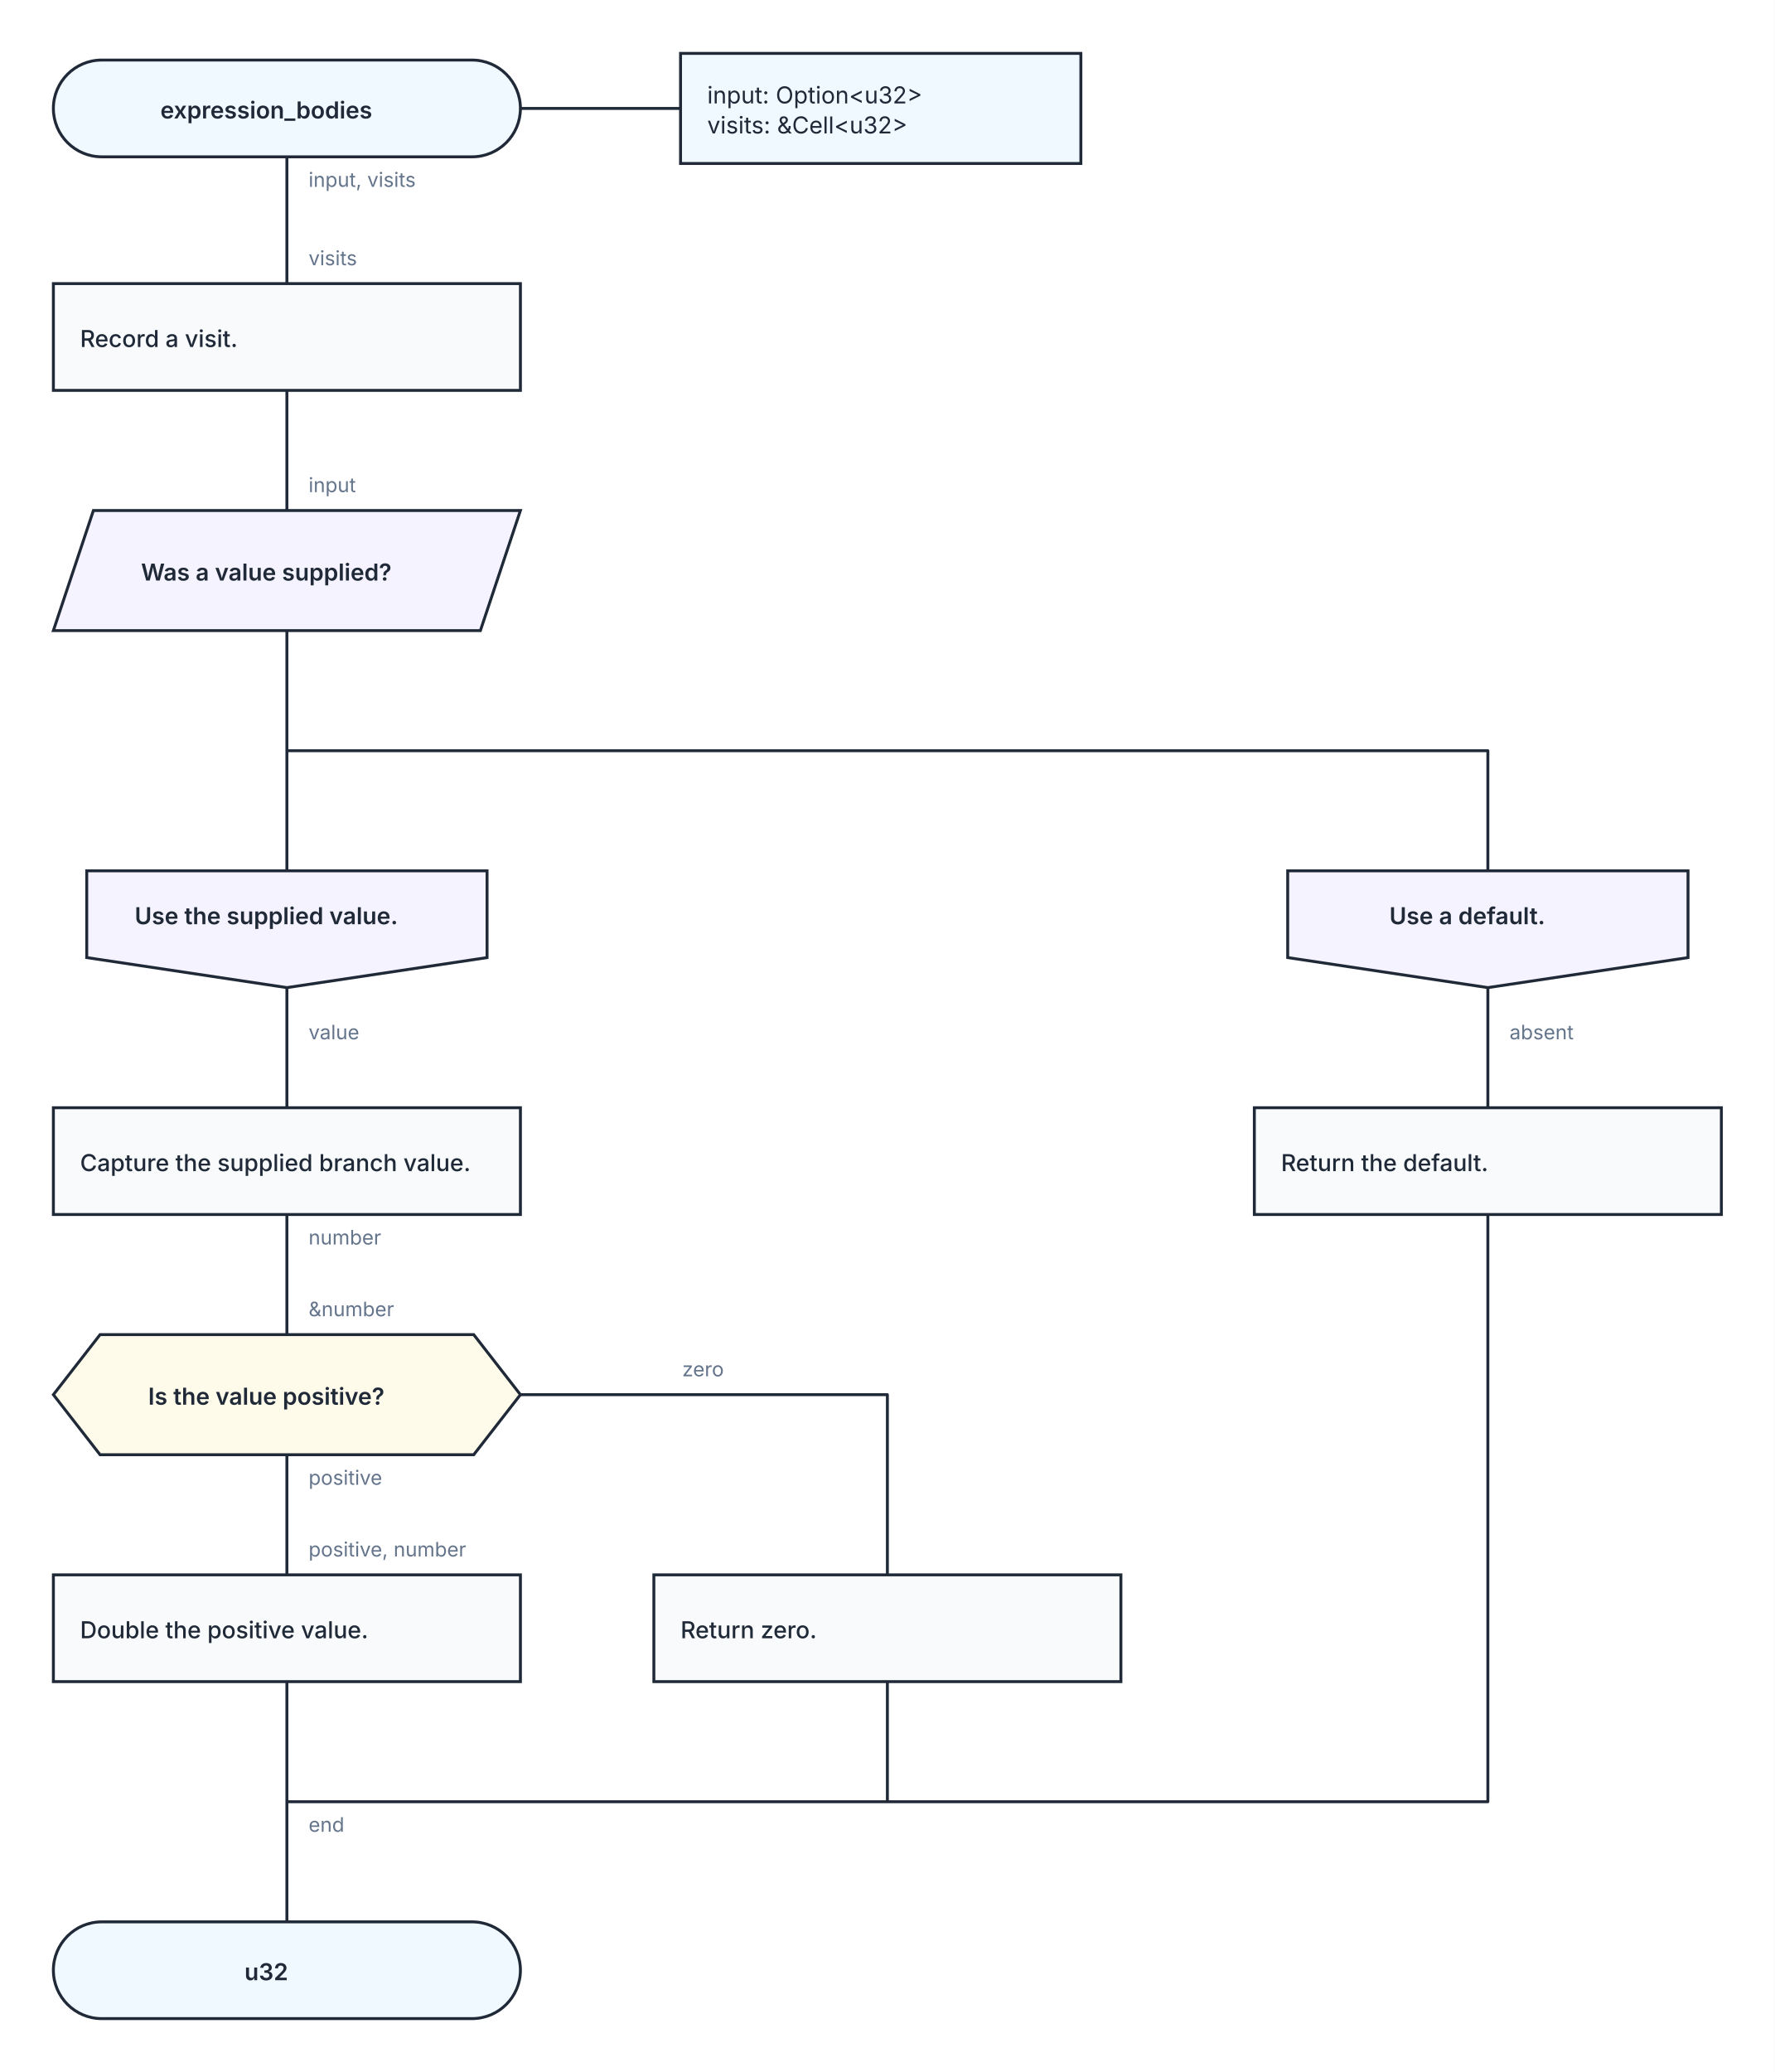
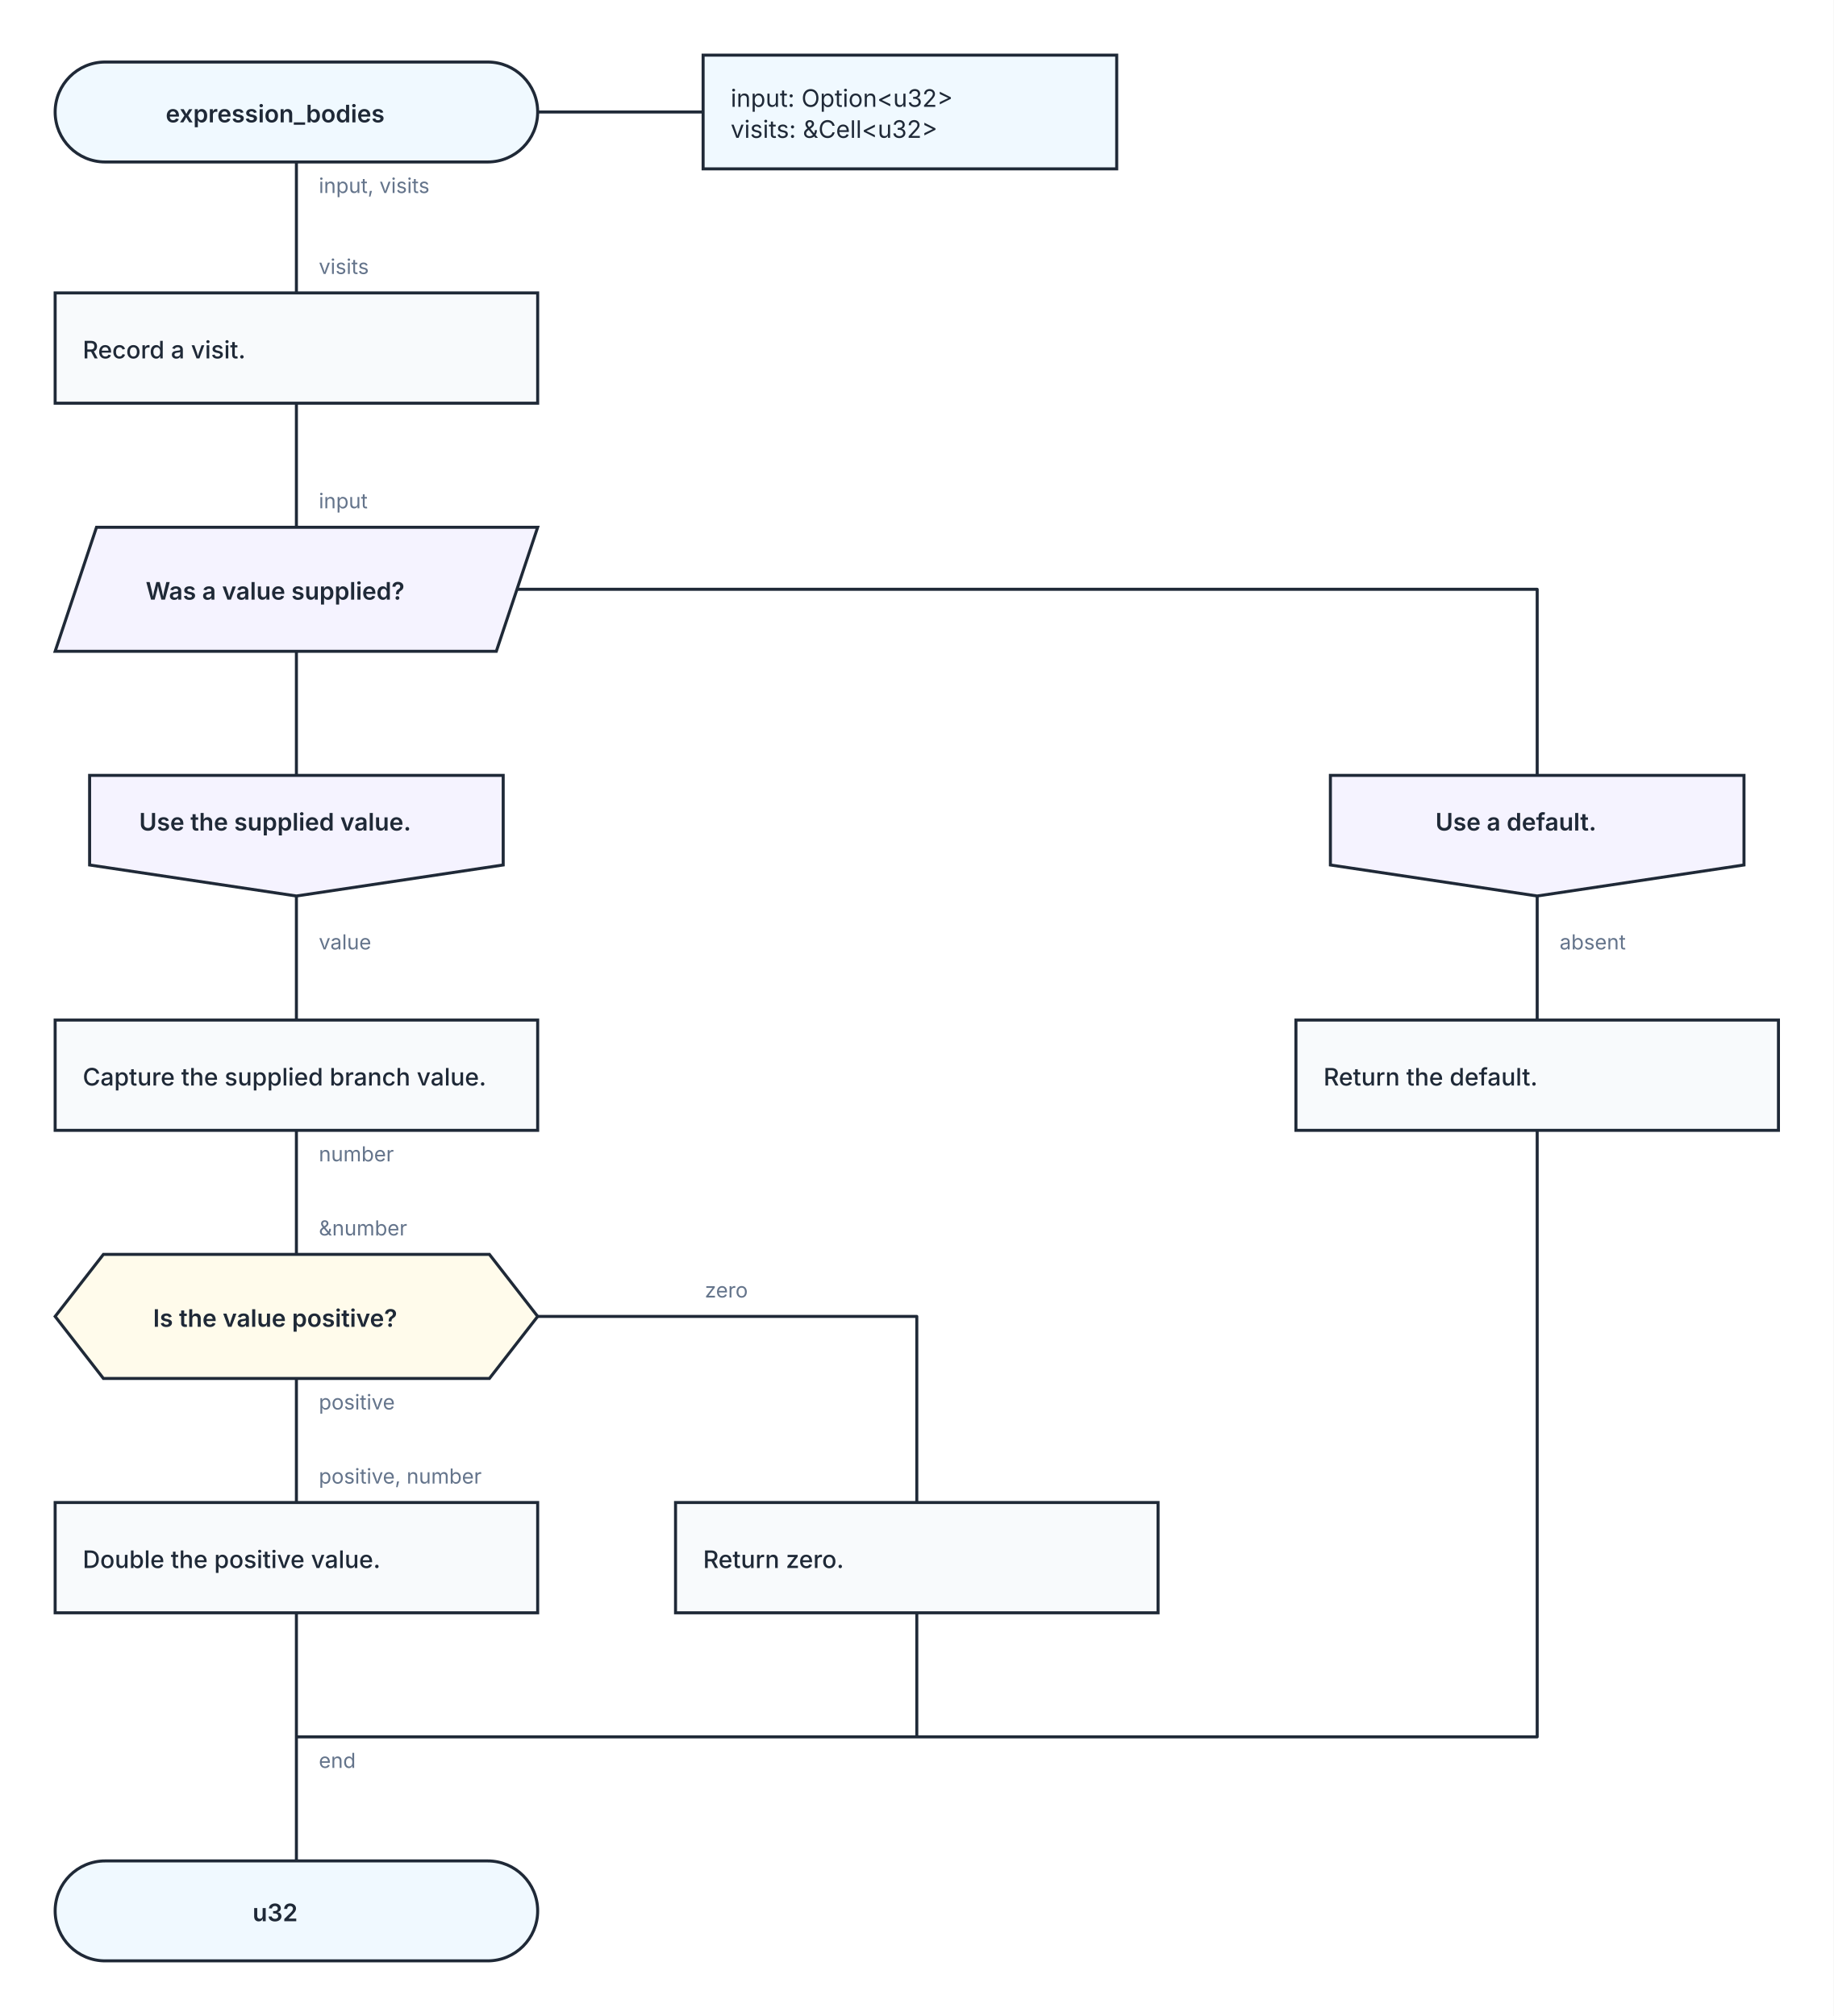
- <svg xmlns="http://www.w3.org/2000/svg" width="1064" height="1242" viewBox="0 0 1064 1242" role="img" aria-labelledby="kaalang-title" aria-describedby="kaalang-description">
+ <svg xmlns="http://www.w3.org/2000/svg" width="1064" height="1170" viewBox="0 0 1064 1170" role="img" aria-labelledby="kaalang-title" aria-describedby="kaalang-description">
  <defs>
    <style>
      svg { color: #1f2937; font-family: Inter, ui-sans-serif, system-ui, -apple-system, BlinkMacSystemFont, "Segoe UI", sans-serif; text-rendering: optimizeLegibility; }
      .connection { fill: none; stroke: currentColor; stroke-width: 1.75; stroke-linecap: square; stroke-linejoin: round; }
      .connection-label { fill: #64748b; font-size: 12px; font-weight: 400; paint-order: stroke; stroke: #ffffff; stroke-width: 5px; stroke-linejoin: round; text-anchor: start; }
      .branch-label { fill: currentColor; font-weight: 500; }
      .parameter-link { fill: none; stroke: currentColor; stroke-width: 1.75; }
      .node-shape { fill: #ffffff; stroke: currentColor; stroke-width: 1.75; }
      .start .node-shape, .end .node-shape, .parameter-panel .node-shape { fill: #f0f9ff; }
      .action .node-shape { fill: #f8fafc; }
      .loop .node-shape { fill: #f0fdf4; stroke-width: 2; }
      .loop-marker { fill: #15803d; font-size: 20px; font-weight: 700; text-anchor: middle; }
      .question .node-shape { fill: #fffbeb; }
      .select .node-shape, .case .node-shape { fill: #f5f3ff; }
      .label { fill: currentColor; font-size: 14px; text-anchor: middle; }
      .start .label, .question .label, .select .label, .case .label, .end .label { font-weight: 600; }
      .action .label, .loop .label { font-weight: 500; text-anchor: start; }
      .parameter-panel .label { font-weight: 400; text-anchor: start; }
      .cycle-boundary { fill: #f0fdf433; stroke: #15803d; stroke-width: 1.5; stroke-dasharray: 7 5; }
      .cycle-caption { fill: #166534; font-size: 12px; font-weight: 600; paint-order: stroke; stroke: #ffffff; stroke-width: 4px; }
    </style>
  </defs>
  <rect width="100%" height="100%" fill="#ffffff" />
  <g class="cycle-regions">
  </g>
  <g class="connections">
-     <path class="connection" d="       M 172 94 L 172 170       M 172 234 L 172 306       M 172 378 L 172 522       M 172 378 L 172 450 L 892 450 L 892 522       M 172 592 L 172 664       M 892 592 L 892 664       M 172 728 L 172 800       M 172 872 L 172 944       M 312 836 L 532 836 L 532 944       M 172 1008 L 172 1080       M 532 1008 L 532 1080 L 172 1080       M 892 728 L 892 1080 L 172 1080       M 172 1080 L 172 1152     " />
-     <text class="connection-label" x="185" y="1098" xml:space="preserve">
+     <path class="connection" d="       M 172 94 L 172 170       M 172 234 L 172 306       M 172 378 L 172 450       M 300 342 L 892 342 L 892 450       M 172 520 L 172 592       M 892 520 L 892 592       M 172 656 L 172 728       M 172 800 L 172 872       M 312 764 L 532 764 L 532 872       M 172 936 L 172 1008       M 532 936 L 532 1008 L 172 1008       M 892 656 L 892 1008 L 172 1008       M 172 1008 L 172 1080     " />
+     <text class="connection-label" x="185" y="1026" xml:space="preserve">
      <tspan x="185" dy="0">end</tspan>
    </text>
-     <text class="connection-label" x="185" y="623" xml:space="preserve">
+     <text class="connection-label" x="185" y="551" xml:space="preserve">
      <tspan x="185" dy="0">value</tspan>
    </text>
-     <text class="connection-label" x="905" y="623" xml:space="preserve">
+     <text class="connection-label" x="905" y="551" xml:space="preserve">
      <tspan x="905" dy="0">absent</tspan>
    </text>
-     <text class="connection-label" x="409" y="825" xml:space="preserve">
+     <text class="connection-label" x="409" y="753" xml:space="preserve">
      <tspan x="409" dy="0">zero</tspan>
    </text>
    <text class="connection-label" x="185" y="112" xml:space="preserve">
      <tspan x="185" dy="0">input, visits</tspan>
    </text>
-     <text class="connection-label" x="185" y="746" xml:space="preserve">
+     <text class="connection-label" x="185" y="674" xml:space="preserve">
      <tspan x="185" dy="0">number</tspan>
    </text>
-     <text class="connection-label" x="185" y="890" xml:space="preserve">
+     <text class="connection-label" x="185" y="818" xml:space="preserve">
      <tspan x="185" dy="0">positive</tspan>
    </text>
    <text class="connection-label" x="185" y="159" xml:space="preserve">
      <tspan x="185" dy="0">visits</tspan>
    </text>
    <text class="connection-label" x="185" y="295" xml:space="preserve">
      <tspan x="185" dy="0">input</tspan>
    </text>
-     <text class="connection-label" x="185" y="789" xml:space="preserve">
+     <text class="connection-label" x="185" y="717" xml:space="preserve">
      <tspan x="185" dy="0">&amp;number</tspan>
    </text>
-     <text class="connection-label" x="185" y="933" xml:space="preserve">
+     <text class="connection-label" x="185" y="861" xml:space="preserve">
      <tspan x="185" dy="0">positive, number</tspan>
    </text>
  </g>
  <g class="nodes">
    <path class="parameter-link" d="M 312 65 L 408 65" />
    <g class="parameter-panel" transform="translate(528 65)">
      <rect class="node-shape" x="-120" y="-33" width="240" height="66" />
      <text class="label" x="-104" y="-3" xml:space="preserve">
        <tspan x="-104" dy="0">input: Option&lt;u32&gt;</tspan>
        <tspan x="-104" dy="18">visits: &amp;Cell&lt;u32&gt;</tspan>
      </text>
    </g>
    <g class="node start" transform="translate(172 65)">
      <rect class="node-shape" x="-140" y="-29" width="280" height="58" rx="29" />
      <text class="label" y="6" xml:space="preserve">
        <tspan x="0" dy="0">expression_bodies</tspan>
      </text>
    </g>
    <g class="node action" transform="translate(172 202)">
      <rect class="node-shape" x="-140" y="-32" width="280" height="64" />
      <text class="label" y="6" xml:space="preserve">
        <tspan x="-124" dy="0">Record a visit.</tspan>
      </text>
    </g>
    <g class="node select" transform="translate(172 342)">
      <polygon class="node-shape" points="-116,-36 140,-36 116,36 -140,36" />
      <text class="label" y="6" xml:space="preserve">
        <tspan x="0" dy="0">Was a value supplied?</tspan>
      </text>
    </g>
-     <g class="node case" transform="translate(172 557)">
+     <g class="node case" transform="translate(172 485)">
      <polygon class="node-shape" points="-120,-35 120,-35 120,17 0,35 -120,17" />
      <text class="label" y="-3" xml:space="preserve">
        <tspan x="0" dy="0">Use the supplied value.</tspan>
      </text>
    </g>
-     <g class="node case" transform="translate(892 557)">
+     <g class="node case" transform="translate(892 485)">
      <polygon class="node-shape" points="-120,-35 120,-35 120,17 0,35 -120,17" />
      <text class="label" y="-3" xml:space="preserve">
        <tspan x="0" dy="0">Use a default.</tspan>
      </text>
    </g>
-     <g class="node action" transform="translate(172 696)">
+     <g class="node action" transform="translate(172 624)">
      <rect class="node-shape" x="-140" y="-32" width="280" height="64" />
      <text class="label" y="6" xml:space="preserve">
        <tspan x="-124" dy="0">Capture the supplied branch value.</tspan>
      </text>
    </g>
-     <g class="node question" transform="translate(172 836)">
+     <g class="node question" transform="translate(172 764)">
      <polygon class="node-shape" points="-112,-36 112,-36 140,0 112,36 -112,36 -140,0" />
      <text class="label" y="6" xml:space="preserve">
        <tspan x="0" dy="0">Is the value positive?</tspan>
      </text>
    </g>
-     <g class="node action" transform="translate(172 976)">
+     <g class="node action" transform="translate(172 904)">
      <rect class="node-shape" x="-140" y="-32" width="280" height="64" />
      <text class="label" y="6" xml:space="preserve">
        <tspan x="-124" dy="0">Double the positive value.</tspan>
      </text>
    </g>
-     <g class="node action" transform="translate(532 976)">
+     <g class="node action" transform="translate(532 904)">
      <rect class="node-shape" x="-140" y="-32" width="280" height="64" />
      <text class="label" y="6" xml:space="preserve">
        <tspan x="-124" dy="0">Return zero.</tspan>
      </text>
    </g>
-     <g class="node action" transform="translate(892 696)">
+     <g class="node action" transform="translate(892 624)">
      <rect class="node-shape" x="-140" y="-32" width="280" height="64" />
      <text class="label" y="6" xml:space="preserve">
        <tspan x="-124" dy="0">Return the default.</tspan>
      </text>
    </g>
-     <g class="node end" transform="translate(172 1181)">
+     <g class="node end" transform="translate(172 1109)">
      <rect class="node-shape" x="-140" y="-29" width="280" height="58" rx="29" />
      <text class="label" y="6" xml:space="preserve">
        <tspan x="0" dy="0">u32</tspan>
      </text>
    </g>
  </g>
</svg>
